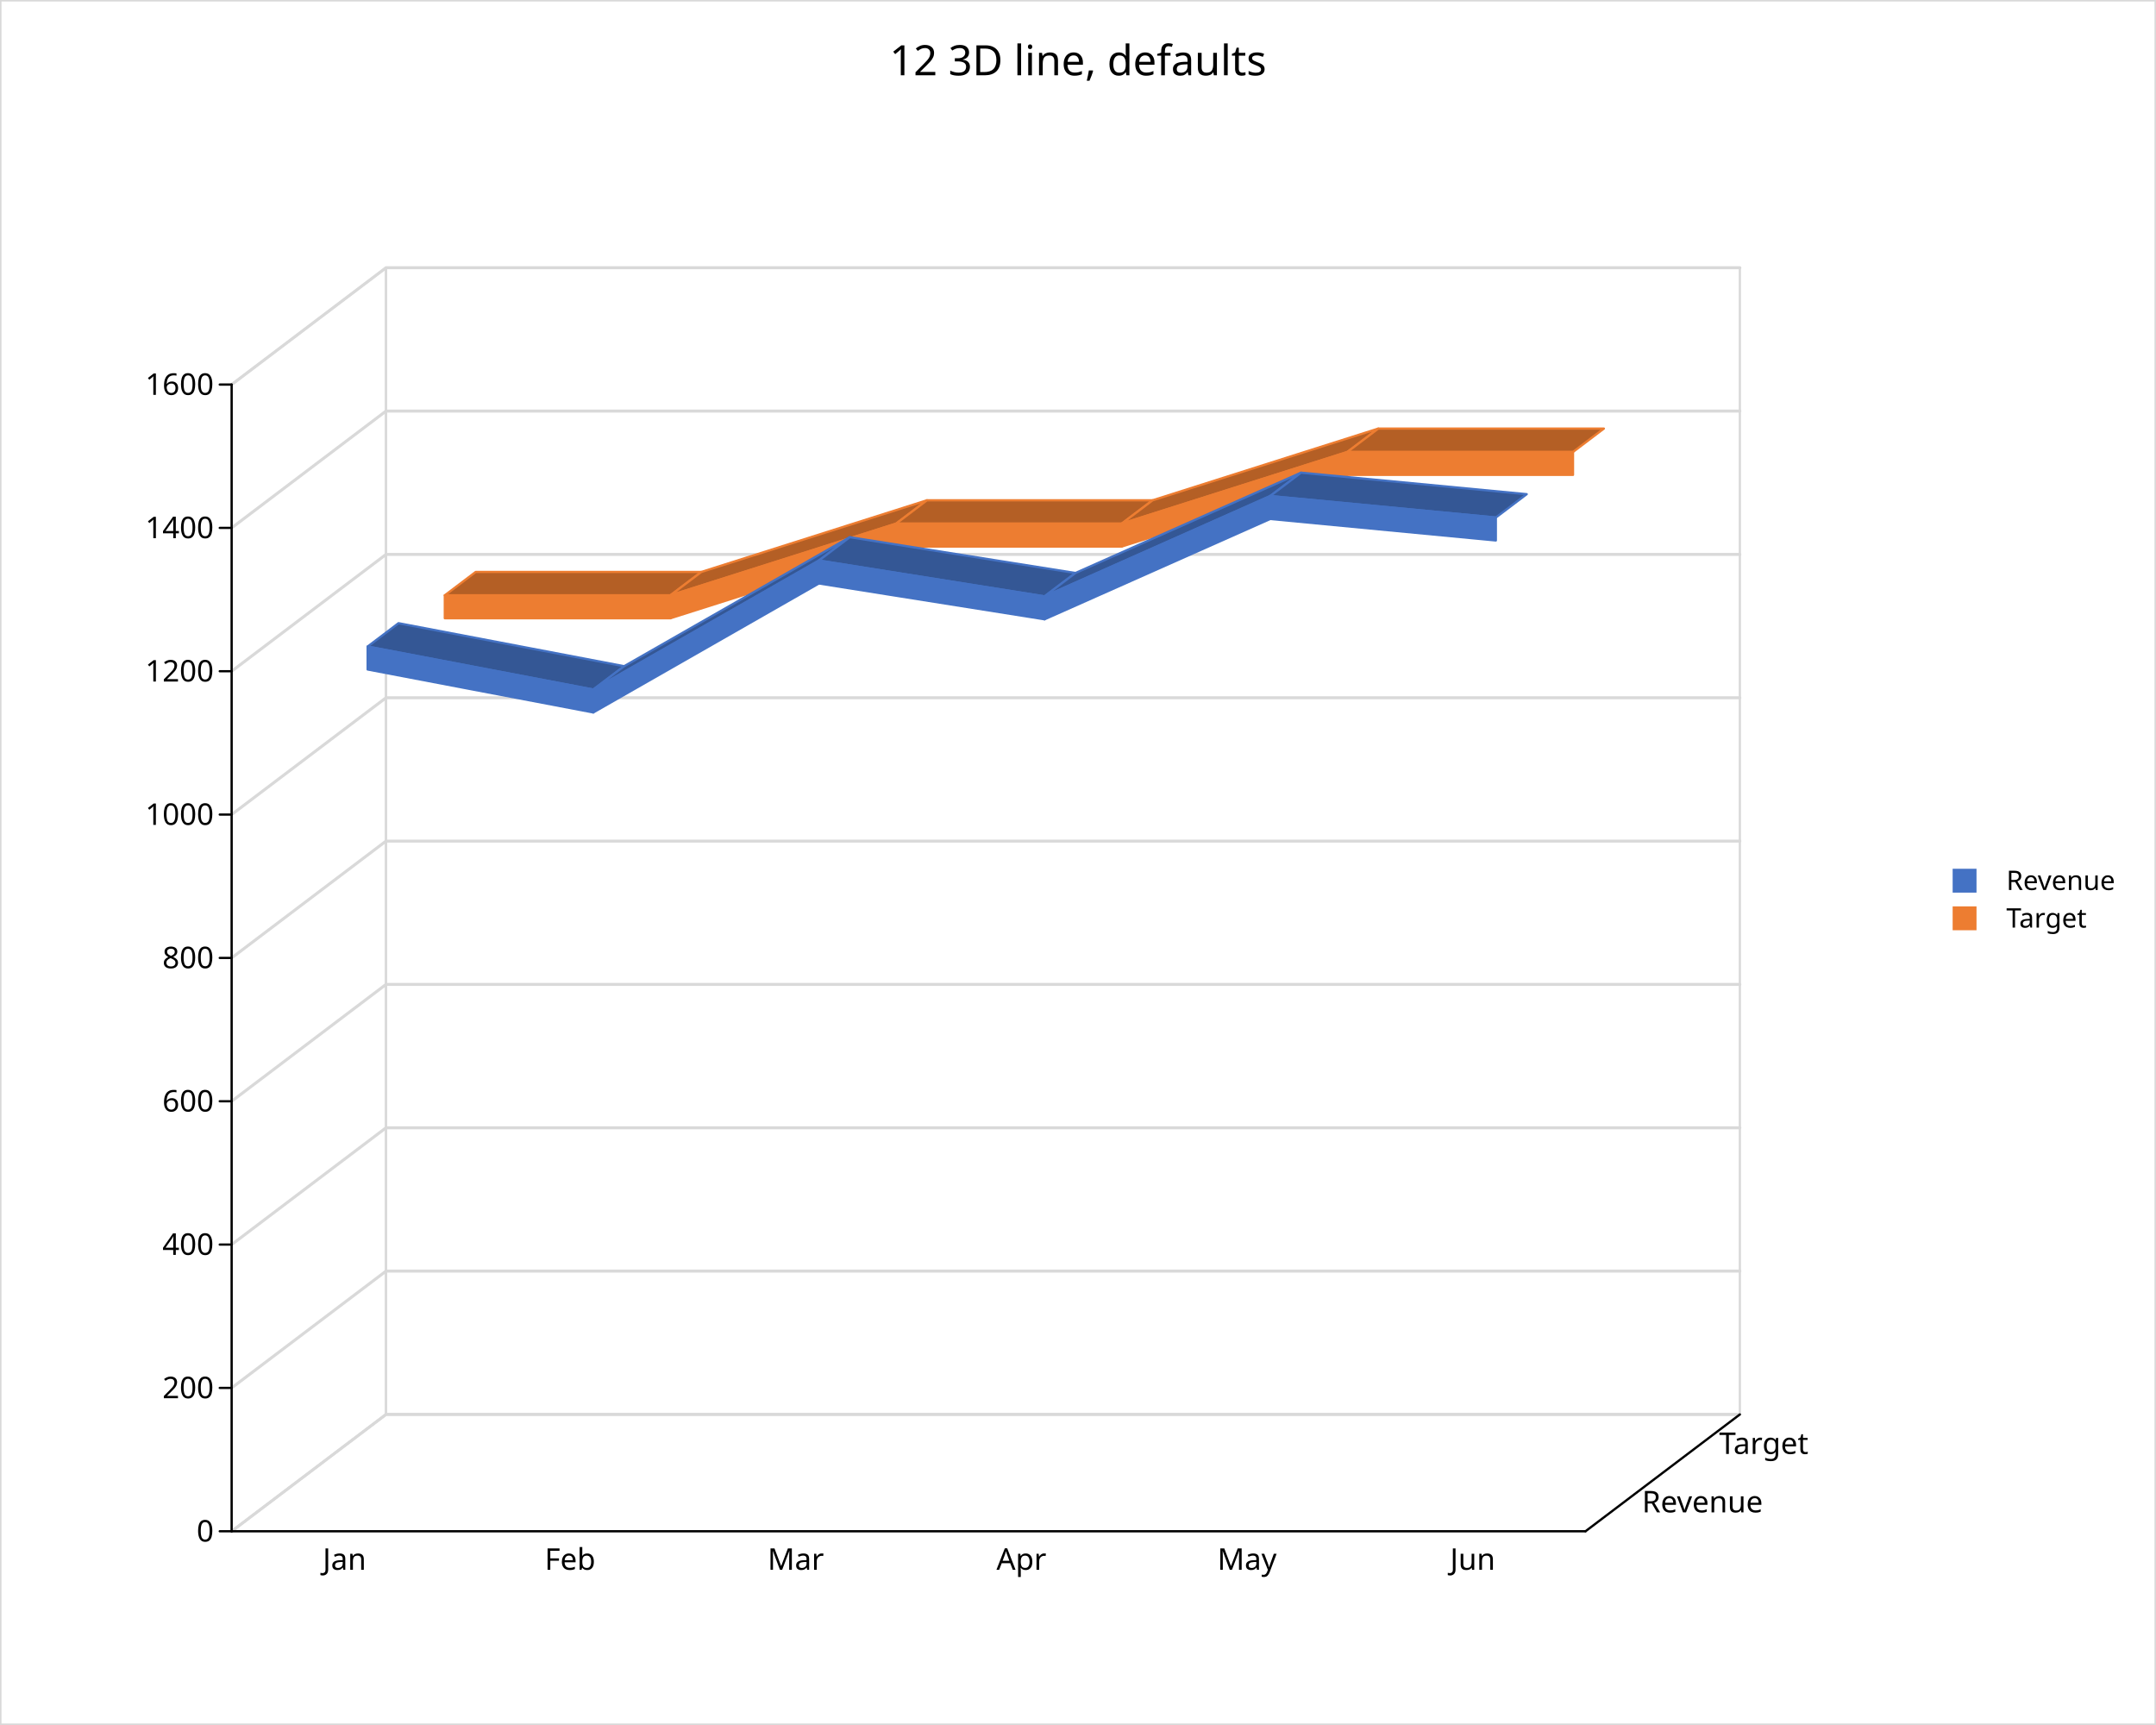
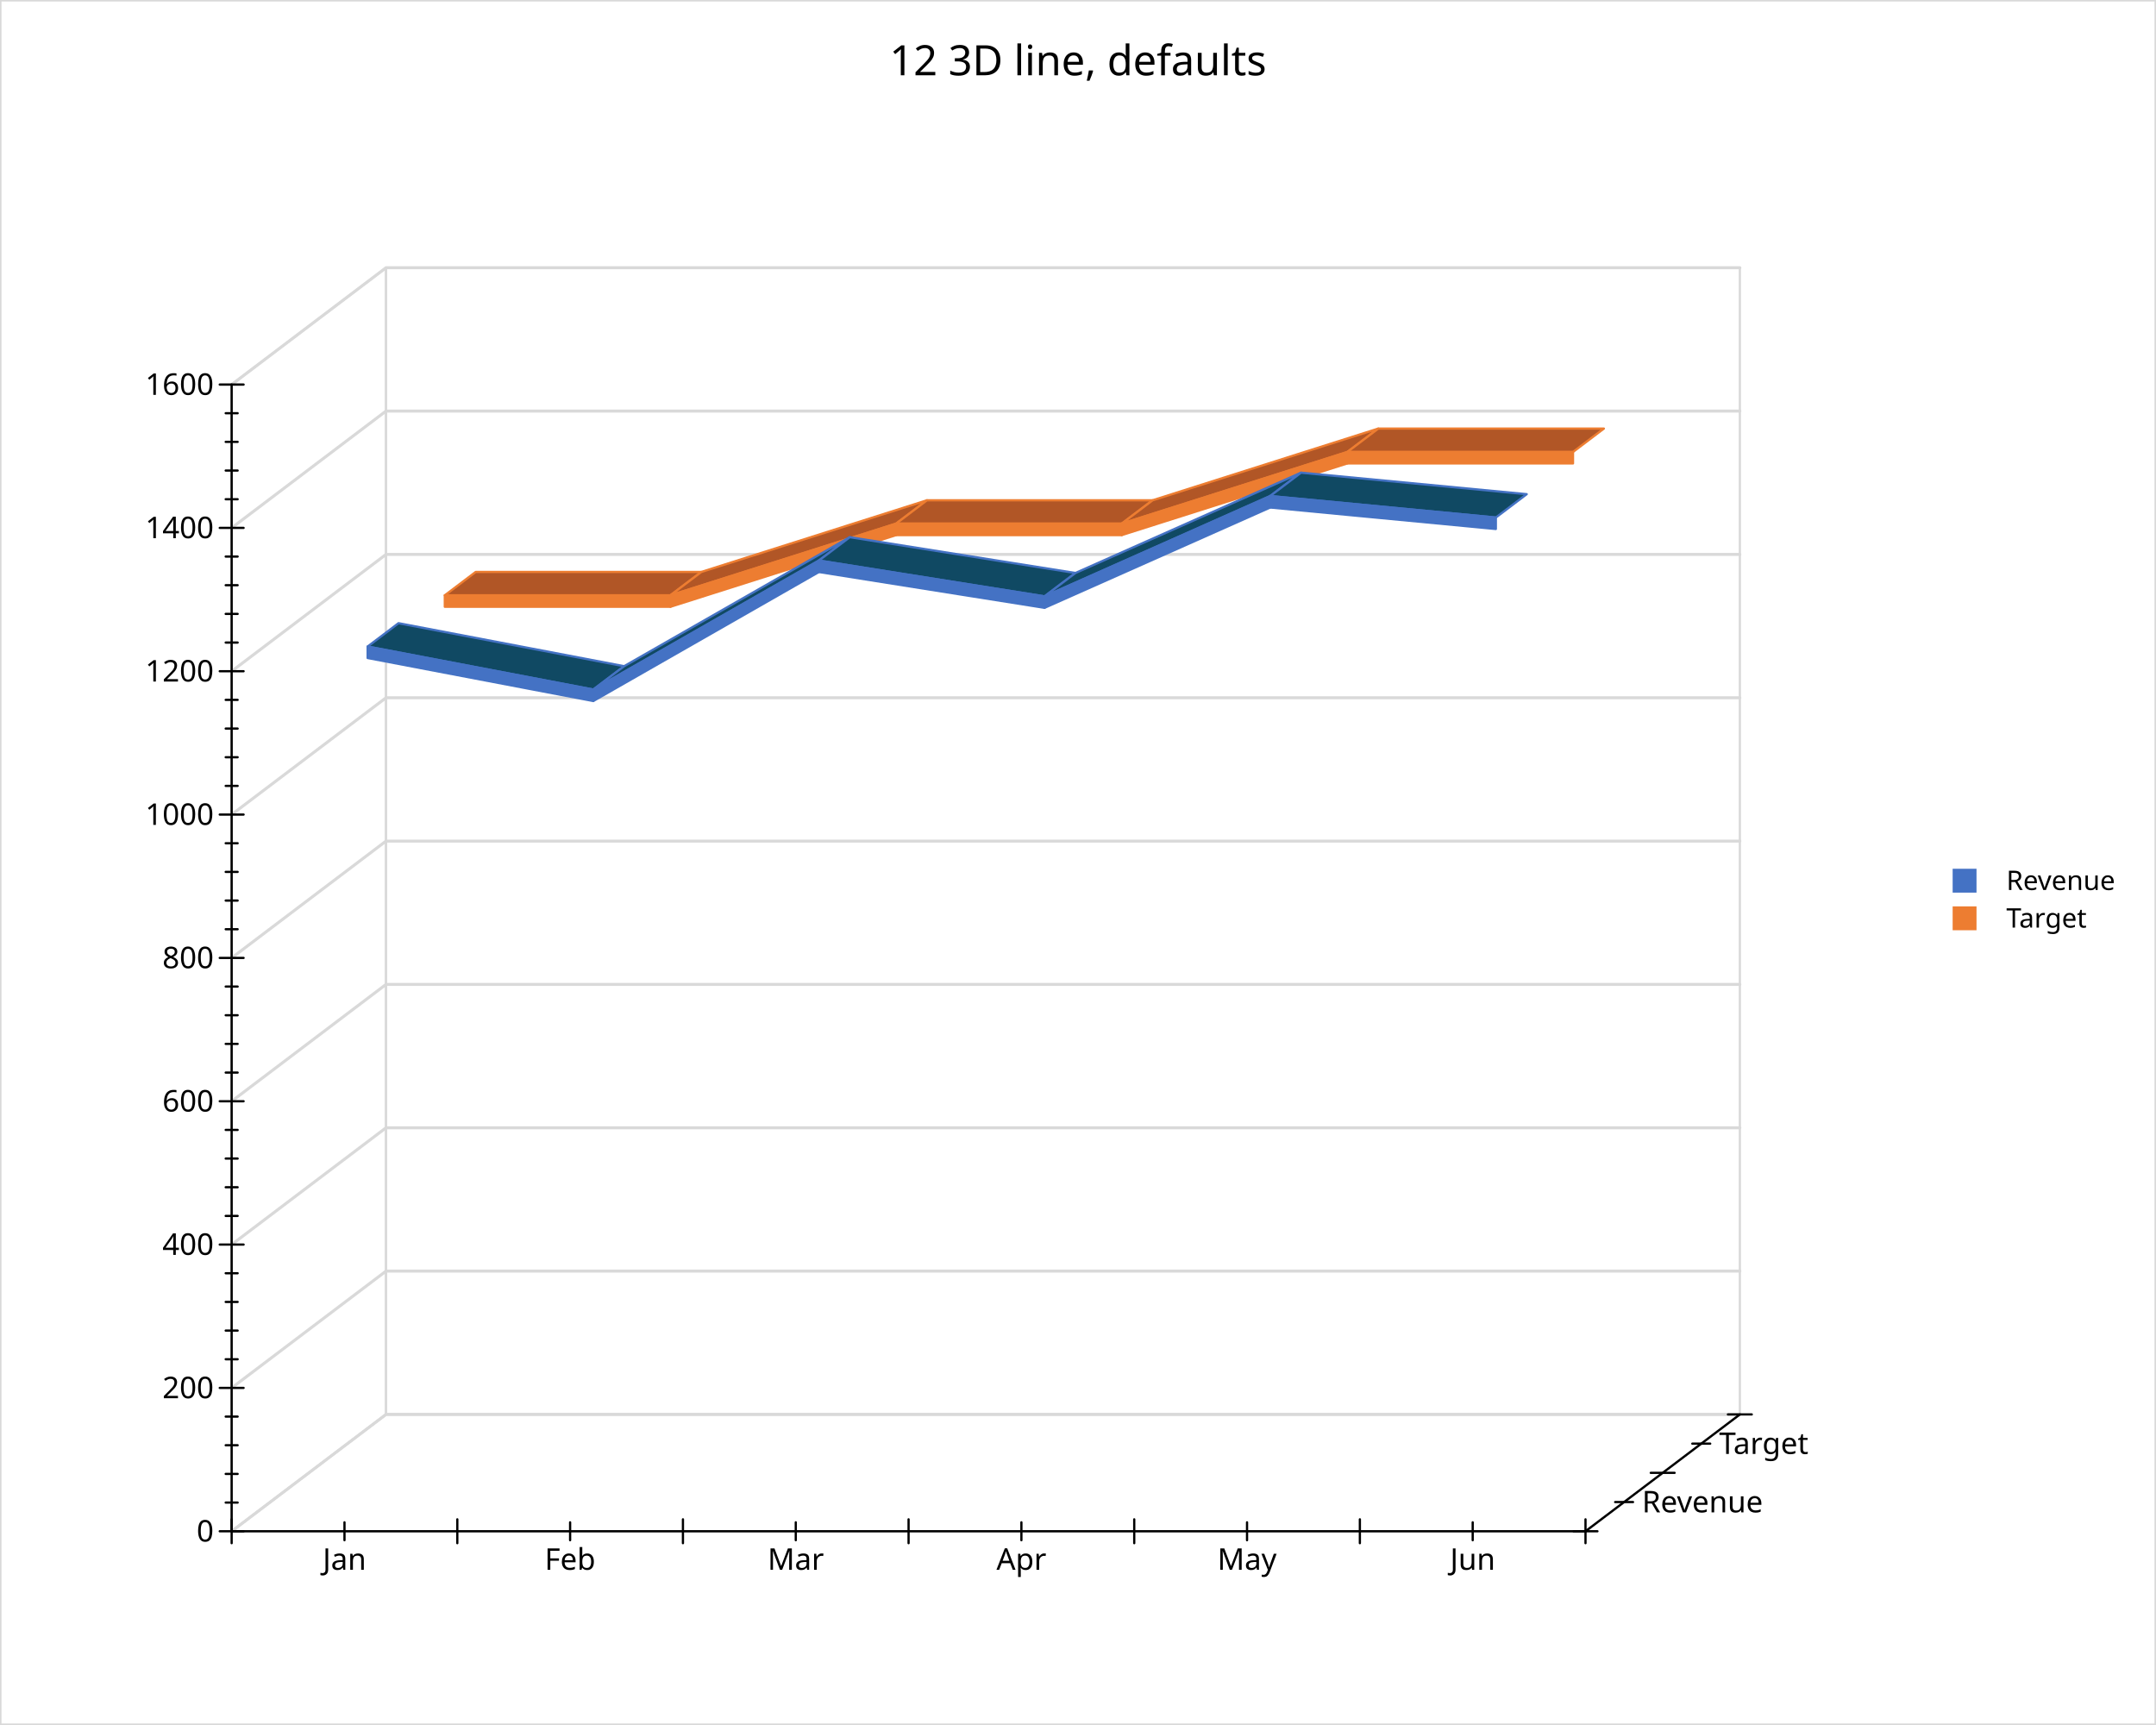
<svg xmlns="http://www.w3.org/2000/svg" class="svglite" data-engine-version="2.0" width="720.00pt" height="576.00pt" viewBox="0 0 720.00 576.00">
  <defs>
    <style type="text/css">
    .svglite line, .svglite polyline, .svglite polygon, .svglite path, .svglite rect, .svglite circle {
      fill: none;
      stroke: #000000;
      stroke-linecap: round;
      stroke-linejoin: round;
      stroke-miterlimit: 10.00;
    }
  </style>
  </defs>
  <rect width="100%" height="100%" style="stroke: none; fill: #FFFFFF;" />
  <defs>
    <clipPath id="cpMC4wMHw3MjAuMDB8MC4wMHw1NzYuMDA=">
      <rect x="0.00" y="0.00" width="720.00" height="576.00" />
    </clipPath>
  </defs>
  <g clip-path="url(#cpMC4wMHw3MjAuMDB8MC4wMHw1NzYuMDA=)">
    <rect x="0.00" y="0.00" width="720.00" height="576.00" style="stroke-width: 1.00; stroke: #D9D9D9; fill: #FFFFFF;" />
    <text x="360.00" y="25.14" text-anchor="middle" style="font-size: 14.00px; font-family: sans;" textLength="119.86px" lengthAdjust="spacingAndGlyphs">12 3D line, defaults</text>
    <polygon points="128.91,472.30 581.03,472.30 581.03,89.40 128.91,89.40 " style="stroke-width: 0.75; stroke: #D9D9D9; fill: none;" />
    <polygon points="77.36,511.31 128.91,472.30 128.91,89.40 77.36,128.41 " style="stroke-width: 0.75; stroke: #D9D9D9; fill: none;" />
    <polygon points="77.36,511.31 529.48,511.31 581.03,472.30 128.91,472.30 " style="stroke-width: 0.75; stroke: #D9D9D9; fill: none;" />
    <polyline points="77.36,511.31 128.91,472.30 581.03,472.30 " style="stroke-width: 1.00; stroke: #D9D9D9;" />
    <polyline points="77.36,463.44 128.91,424.44 581.03,424.44 " style="stroke-width: 1.00; stroke: #D9D9D9;" />
    <polyline points="77.36,415.58 128.91,376.58 581.03,376.58 " style="stroke-width: 1.00; stroke: #D9D9D9;" />
    <polyline points="77.36,367.72 128.91,328.71 581.03,328.71 " style="stroke-width: 1.00; stroke: #D9D9D9;" />
    <polyline points="77.36,319.86 128.91,280.85 581.03,280.85 " style="stroke-width: 1.00; stroke: #D9D9D9;" />
    <polyline points="77.36,271.99 128.91,232.99 581.03,232.99 " style="stroke-width: 1.00; stroke: #D9D9D9;" />
    <polyline points="77.36,224.13 128.91,185.13 581.03,185.13 " style="stroke-width: 1.00; stroke: #D9D9D9;" />
    <polyline points="77.36,176.27 128.91,137.26 581.03,137.26 " style="stroke-width: 1.00; stroke: #D9D9D9;" />
    <polyline points="77.36,128.41 128.91,89.40 581.03,89.40 " style="stroke-width: 1.00; stroke: #D9D9D9;" />
    <polyline points="77.36,511.31 77.36,128.41 " style="stroke-width: 0.75;" />
    <polyline points="77.36,511.31 529.48,511.31 " style="stroke-width: 0.75;" />
-     <polyline points="77.36,511.31 73.38,511.31 " style="stroke-width: 0.75;" />
+     <polyline points="73.38,511.31 81.35,511.31 " style="stroke-width: 0.75;" />
+     <polyline points="73.38,463.44 81.35,463.44 " style="stroke-width: 0.75;" />
+     <polyline points="73.38,415.58 81.35,415.58 " style="stroke-width: 0.75;" />
+     <polyline points="73.38,367.72 81.35,367.72 " style="stroke-width: 0.75;" />
+     <polyline points="73.38,319.86 81.35,319.86 " style="stroke-width: 0.75;" />
+     <polyline points="73.38,271.99 81.35,271.99 " style="stroke-width: 0.75;" />
+     <polyline points="73.38,224.13 81.35,224.13 " style="stroke-width: 0.75;" />
+     <polyline points="73.38,176.27 81.35,176.27 " style="stroke-width: 0.75;" />
+     <polyline points="73.38,128.41 81.35,128.41 " style="stroke-width: 0.75;" />
+     <polyline points="75.37,501.73 79.36,501.73 " style="stroke-width: 0.75;" />
+     <polyline points="75.37,492.16 79.36,492.16 " style="stroke-width: 0.75;" />
+     <polyline points="75.37,482.59 79.36,482.59 " style="stroke-width: 0.75;" />
+     <polyline points="75.37,473.02 79.36,473.02 " style="stroke-width: 0.75;" />
+     <polyline points="75.37,453.87 79.36,453.87 " style="stroke-width: 0.75;" />
+     <polyline points="75.37,444.30 79.36,444.30 " style="stroke-width: 0.75;" />
+     <polyline points="75.37,434.73 79.36,434.73 " style="stroke-width: 0.75;" />
+     <polyline points="75.37,425.15 79.36,425.15 " style="stroke-width: 0.75;" />
+     <polyline points="75.37,406.01 79.36,406.01 " style="stroke-width: 0.75;" />
+     <polyline points="75.37,396.44 79.36,396.44 " style="stroke-width: 0.75;" />
+     <polyline points="75.37,386.86 79.36,386.86 " style="stroke-width: 0.75;" />
+     <polyline points="75.37,377.29 79.36,377.29 " style="stroke-width: 0.75;" />
+     <polyline points="75.37,358.15 79.36,358.15 " style="stroke-width: 0.75;" />
+     <polyline points="75.37,348.57 79.36,348.57 " style="stroke-width: 0.75;" />
+     <polyline points="75.37,339.00 79.36,339.00 " style="stroke-width: 0.75;" />
+     <polyline points="75.37,329.43 79.36,329.43 " style="stroke-width: 0.75;" />
+     <polyline points="75.37,310.28 79.36,310.28 " style="stroke-width: 0.75;" />
+     <polyline points="75.37,300.71 79.36,300.71 " style="stroke-width: 0.75;" />
+     <polyline points="75.37,291.14 79.36,291.14 " style="stroke-width: 0.75;" />
+     <polyline points="75.37,281.57 79.36,281.57 " style="stroke-width: 0.75;" />
+     <polyline points="75.37,262.42 79.36,262.42 " style="stroke-width: 0.75;" />
+     <polyline points="75.37,252.85 79.36,252.85 " style="stroke-width: 0.75;" />
+     <polyline points="75.37,243.28 79.36,243.28 " style="stroke-width: 0.75;" />
+     <polyline points="75.37,233.70 79.36,233.70 " style="stroke-width: 0.75;" />
+     <polyline points="75.37,214.56 79.36,214.56 " style="stroke-width: 0.75;" />
+     <polyline points="75.37,204.99 79.36,204.99 " style="stroke-width: 0.75;" />
+     <polyline points="75.37,195.41 79.36,195.41 " style="stroke-width: 0.75;" />
+     <polyline points="75.37,185.84 79.36,185.84 " style="stroke-width: 0.75;" />
+     <polyline points="75.37,166.70 79.36,166.70 " style="stroke-width: 0.75;" />
+     <polyline points="75.37,157.12 79.36,157.12 " style="stroke-width: 0.75;" />
+     <polyline points="75.37,147.55 79.36,147.55 " style="stroke-width: 0.75;" />
+     <polyline points="75.37,137.98 79.36,137.98 " style="stroke-width: 0.75;" />
+     <polyline points="77.36,515.29 77.36,507.32 " style="stroke-width: 0.75;" />
+     <polyline points="152.72,515.29 152.72,507.32 " style="stroke-width: 0.75;" />
+     <polyline points="228.07,515.29 228.07,507.32 " style="stroke-width: 0.75;" />
+     <polyline points="303.42,515.29 303.42,507.32 " style="stroke-width: 0.75;" />
+     <polyline points="378.78,515.29 378.78,507.32 " style="stroke-width: 0.75;" />
+     <polyline points="454.13,515.29 454.13,507.32 " style="stroke-width: 0.75;" />
+     <polyline points="529.48,515.29 529.48,507.32 " style="stroke-width: 0.75;" />
+     <polyline points="115.04,514.30 115.04,508.32 " style="stroke-width: 0.75;" />
+     <polyline points="190.39,514.30 190.39,508.32 " style="stroke-width: 0.75;" />
+     <polyline points="265.75,514.30 265.75,508.32 " style="stroke-width: 0.75;" />
+     <polyline points="341.10,514.30 341.10,508.32 " style="stroke-width: 0.75;" />
+     <polyline points="416.45,514.30 416.45,508.32 " style="stroke-width: 0.75;" />
+     <polyline points="491.81,514.30 491.81,508.32 " style="stroke-width: 0.75;" />
    <text x="71.39" y="514.75" text-anchor="end" style="font-size: 10.00px; font-family: sans;" textLength="5.56px" lengthAdjust="spacingAndGlyphs">0</text>
-     <polyline points="77.36,463.44 73.38,463.44 " style="stroke-width: 0.75;" />
    <text x="71.39" y="466.89" text-anchor="end" style="font-size: 10.00px; font-family: sans;" textLength="16.69px" lengthAdjust="spacingAndGlyphs">200</text>
-     <polyline points="77.36,415.58 73.38,415.58 " style="stroke-width: 0.75;" />
    <text x="71.39" y="419.02" text-anchor="end" style="font-size: 10.00px; font-family: sans;" textLength="16.69px" lengthAdjust="spacingAndGlyphs">400</text>
-     <polyline points="77.36,367.72 73.38,367.72 " style="stroke-width: 0.75;" />
    <text x="71.39" y="371.16" text-anchor="end" style="font-size: 10.00px; font-family: sans;" textLength="16.69px" lengthAdjust="spacingAndGlyphs">600</text>
-     <polyline points="77.36,319.86 73.38,319.86 " style="stroke-width: 0.75;" />
    <text x="71.39" y="323.30" text-anchor="end" style="font-size: 10.00px; font-family: sans;" textLength="16.69px" lengthAdjust="spacingAndGlyphs">800</text>
-     <polyline points="77.36,271.99 73.38,271.99 " style="stroke-width: 0.75;" />
    <text x="71.39" y="275.44" text-anchor="end" style="font-size: 10.00px; font-family: sans;" textLength="22.25px" lengthAdjust="spacingAndGlyphs">1000</text>
-     <polyline points="77.36,224.13 73.38,224.13 " style="stroke-width: 0.75;" />
    <text x="71.39" y="227.57" text-anchor="end" style="font-size: 10.00px; font-family: sans;" textLength="22.25px" lengthAdjust="spacingAndGlyphs">1200</text>
-     <polyline points="77.36,176.27 73.38,176.27 " style="stroke-width: 0.75;" />
    <text x="71.39" y="179.71" text-anchor="end" style="font-size: 10.00px; font-family: sans;" textLength="22.25px" lengthAdjust="spacingAndGlyphs">1400</text>
-     <polyline points="77.36,128.41 73.38,128.41 " style="stroke-width: 0.75;" />
    <text x="71.39" y="131.85" text-anchor="end" style="font-size: 10.00px; font-family: sans;" textLength="22.25px" lengthAdjust="spacingAndGlyphs">1600</text>
    <text x="115.04" y="524.17" text-anchor="middle" style="font-size: 10.00px; font-family: sans;" textLength="16.13px" lengthAdjust="spacingAndGlyphs">Jan</text>
    <text x="190.39" y="524.17" text-anchor="middle" style="font-size: 10.00px; font-family: sans;" textLength="17.23px" lengthAdjust="spacingAndGlyphs">Feb</text>
    <text x="265.75" y="524.17" text-anchor="middle" style="font-size: 10.00px; font-family: sans;" textLength="17.23px" lengthAdjust="spacingAndGlyphs">Mar</text>
    <text x="341.10" y="524.17" text-anchor="middle" style="font-size: 10.00px; font-family: sans;" textLength="15.56px" lengthAdjust="spacingAndGlyphs">Apr</text>
    <text x="416.45" y="524.17" text-anchor="middle" style="font-size: 10.00px; font-family: sans;" textLength="18.90px" lengthAdjust="spacingAndGlyphs">May</text>
    <text x="491.81" y="524.17" text-anchor="middle" style="font-size: 10.00px; font-family: sans;" textLength="16.13px" lengthAdjust="spacingAndGlyphs">Jun</text>
    <polyline points="529.48,511.31 581.03,472.30 " style="stroke-width: 0.75;" />
+     <polyline points="525.50,511.31 533.47,511.31 " style="stroke-width: 0.75;" />
+     <polyline points="551.27,491.80 559.24,491.80 " style="stroke-width: 0.75;" />
+     <polyline points="577.04,472.30 585.01,472.30 " style="stroke-width: 0.75;" />
+     <polyline points="539.38,501.56 545.36,501.56 " style="stroke-width: 0.75;" />
+     <polyline points="565.15,482.05 571.13,482.05 " style="stroke-width: 0.75;" />
    <text x="548.35" y="505.00" style="font-size: 10.00px; font-family: sans;" textLength="40.04px" lengthAdjust="spacingAndGlyphs">Revenue</text>
    <text x="574.12" y="485.49" style="font-size: 10.00px; font-family: sans;" textLength="28.90px" lengthAdjust="spacingAndGlyphs">Target</text>
-     <polygon points="148.54,198.78 223.90,198.78 234.21,190.98 158.85,190.98 " style="stroke-width: 0.75; stroke: #ED7D31; fill: #B45F25;" />
-     <polygon points="148.54,206.44 223.90,206.44 223.90,198.78 148.54,198.78 " style="stroke-width: 0.75; stroke: #ED7D31; fill: #ED7D31;" />
-     <polygon points="223.90,198.78 299.25,174.85 309.56,167.05 234.21,190.98 " style="stroke-width: 0.75; stroke: #ED7D31; fill: #B45F25;" />
-     <polygon points="223.90,206.44 299.25,182.50 299.25,174.85 223.90,198.78 " style="stroke-width: 0.75; stroke: #ED7D31; fill: #ED7D31;" />
-     <polygon points="299.25,174.85 374.60,174.85 384.91,167.05 309.56,167.05 " style="stroke-width: 0.75; stroke: #ED7D31; fill: #B45F25;" />
-     <polygon points="299.25,182.50 374.60,182.50 374.60,174.85 299.25,174.85 " style="stroke-width: 0.75; stroke: #ED7D31; fill: #ED7D31;" />
-     <polygon points="374.60,174.85 449.96,150.92 460.27,143.11 384.91,167.05 " style="stroke-width: 0.75; stroke: #ED7D31; fill: #B45F25;" />
-     <polygon points="374.60,182.50 449.96,158.57 449.96,150.92 374.60,174.85 " style="stroke-width: 0.75; stroke: #ED7D31; fill: #ED7D31;" />
-     <polygon points="449.96,150.92 525.31,150.92 535.62,143.11 460.27,143.11 " style="stroke-width: 0.75; stroke: #ED7D31; fill: #B45F25;" />
-     <polygon points="449.96,158.57 525.31,158.57 525.31,150.92 449.96,150.92 " style="stroke-width: 0.75; stroke: #ED7D31; fill: #ED7D31;" />
-     <polygon points="122.77,215.89 198.13,230.25 208.43,222.45 133.08,208.09 " style="stroke-width: 0.75; stroke: #4472C4; fill: #345795;" />
-     <polygon points="122.77,223.55 198.13,237.90 198.13,230.25 122.77,215.89 " style="stroke-width: 0.75; stroke: #4472C4; fill: #4472C4;" />
-     <polygon points="198.13,230.25 273.48,187.17 283.79,179.37 208.43,222.45 " style="stroke-width: 0.75; stroke: #4472C4; fill: #345795;" />
-     <polygon points="198.13,237.90 273.48,194.83 273.48,187.17 198.13,230.25 " style="stroke-width: 0.75; stroke: #4472C4; fill: #4472C4;" />
-     <polygon points="273.48,187.17 348.83,199.14 359.14,191.33 283.79,179.37 " style="stroke-width: 0.75; stroke: #4472C4; fill: #345795;" />
-     <polygon points="273.48,194.83 348.83,206.79 348.83,199.14 273.48,187.17 " style="stroke-width: 0.75; stroke: #4472C4; fill: #4472C4;" />
-     <polygon points="348.83,199.14 424.19,165.63 434.49,157.83 359.14,191.33 " style="stroke-width: 0.75; stroke: #4472C4; fill: #345795;" />
-     <polygon points="348.83,206.79 424.19,173.29 424.19,165.63 348.83,199.14 " style="stroke-width: 0.75; stroke: #4472C4; fill: #4472C4;" />
-     <polygon points="424.19,165.63 499.54,172.81 509.85,165.01 434.49,157.83 " style="stroke-width: 0.75; stroke: #4472C4; fill: #345795;" />
-     <polygon points="424.19,173.29 499.54,180.47 499.54,172.81 424.19,165.63 " style="stroke-width: 0.75; stroke: #4472C4; fill: #4472C4;" />
+     <polygon points="148.54,198.78 223.90,198.78 234.21,190.98 158.85,190.98 " style="stroke-width: 0.75; stroke: #ED7D31; fill: #B15626;" />
+     <polygon points="148.54,202.61 223.90,202.61 223.90,198.78 148.54,198.78 " style="stroke-width: 0.75; stroke: #ED7D31; fill: #ED7D31;" />
+     <polygon points="223.90,198.78 299.25,174.85 309.56,167.05 234.21,190.98 " style="stroke-width: 0.75; stroke: #ED7D31; fill: #B15626;" />
+     <polygon points="223.90,202.61 299.25,178.68 299.25,174.85 223.90,198.78 " style="stroke-width: 0.75; stroke: #ED7D31; fill: #ED7D31;" />
+     <polygon points="299.25,174.85 374.60,174.85 384.91,167.05 309.56,167.05 " style="stroke-width: 0.75; stroke: #ED7D31; fill: #B15626;" />
+     <polygon points="299.25,178.68 374.60,178.68 374.60,174.85 299.25,174.85 " style="stroke-width: 0.75; stroke: #ED7D31; fill: #ED7D31;" />
+     <polygon points="374.60,174.85 449.96,150.92 460.27,143.11 384.91,167.05 " style="stroke-width: 0.75; stroke: #ED7D31; fill: #B15626;" />
+     <polygon points="374.60,178.68 449.96,154.74 449.96,150.92 374.60,174.85 " style="stroke-width: 0.75; stroke: #ED7D31; fill: #ED7D31;" />
+     <polygon points="449.96,150.92 525.31,150.92 535.62,143.11 460.27,143.11 " style="stroke-width: 0.75; stroke: #ED7D31; fill: #B15626;" />
+     <polygon points="449.96,154.74 525.31,154.74 525.31,150.92 449.96,150.92 " style="stroke-width: 0.75; stroke: #ED7D31; fill: #ED7D31;" />
+     <polygon points="122.77,215.89 198.13,230.25 208.43,222.45 133.08,208.09 " style="stroke-width: 0.75; stroke: #4472C4; fill: #104963;" />
+     <polygon points="122.77,219.72 198.13,234.08 198.13,230.25 122.77,215.89 " style="stroke-width: 0.75; stroke: #4472C4; fill: #4472C4;" />
+     <polygon points="198.13,230.25 273.48,187.17 283.79,179.37 208.43,222.45 " style="stroke-width: 0.75; stroke: #4472C4; fill: #104963;" />
+     <polygon points="198.13,234.08 273.48,191.00 273.48,187.17 198.13,230.25 " style="stroke-width: 0.75; stroke: #4472C4; fill: #4472C4;" />
+     <polygon points="273.48,187.17 348.83,199.14 359.14,191.33 283.79,179.37 " style="stroke-width: 0.75; stroke: #4472C4; fill: #104963;" />
+     <polygon points="273.48,191.00 348.83,202.96 348.83,199.14 273.48,187.17 " style="stroke-width: 0.75; stroke: #4472C4; fill: #4472C4;" />
+     <polygon points="348.83,199.14 424.19,165.63 434.49,157.83 359.14,191.33 " style="stroke-width: 0.75; stroke: #4472C4; fill: #104963;" />
+     <polygon points="348.83,202.96 424.19,169.46 424.19,165.63 348.83,199.14 " style="stroke-width: 0.75; stroke: #4472C4; fill: #4472C4;" />
+     <polygon points="424.19,165.63 499.54,172.81 509.85,165.01 434.49,157.83 " style="stroke-width: 0.75; stroke: #4472C4; fill: #104963;" />
+     <polygon points="424.19,169.46 499.54,176.64 499.54,172.81 424.19,165.63 " style="stroke-width: 0.75; stroke: #4472C4; fill: #4472C4;" />
    <rect x="652.09" y="290.09" width="7.97" height="7.97" style="stroke-width: 0.75; stroke: none; fill: #4472C4;" />
    <text x="670.02" y="297.17" style="font-size: 9.00px; font-family: sans;" textLength="36.03px" lengthAdjust="spacingAndGlyphs">Revenue</text>
    <rect x="652.09" y="302.65" width="7.97" height="7.97" style="stroke-width: 0.75; stroke: none; fill: #ED7D31;" />
    <text x="670.02" y="309.73" style="font-size: 9.00px; font-family: sans;" textLength="26.01px" lengthAdjust="spacingAndGlyphs">Target</text>
  </g>
</svg>
